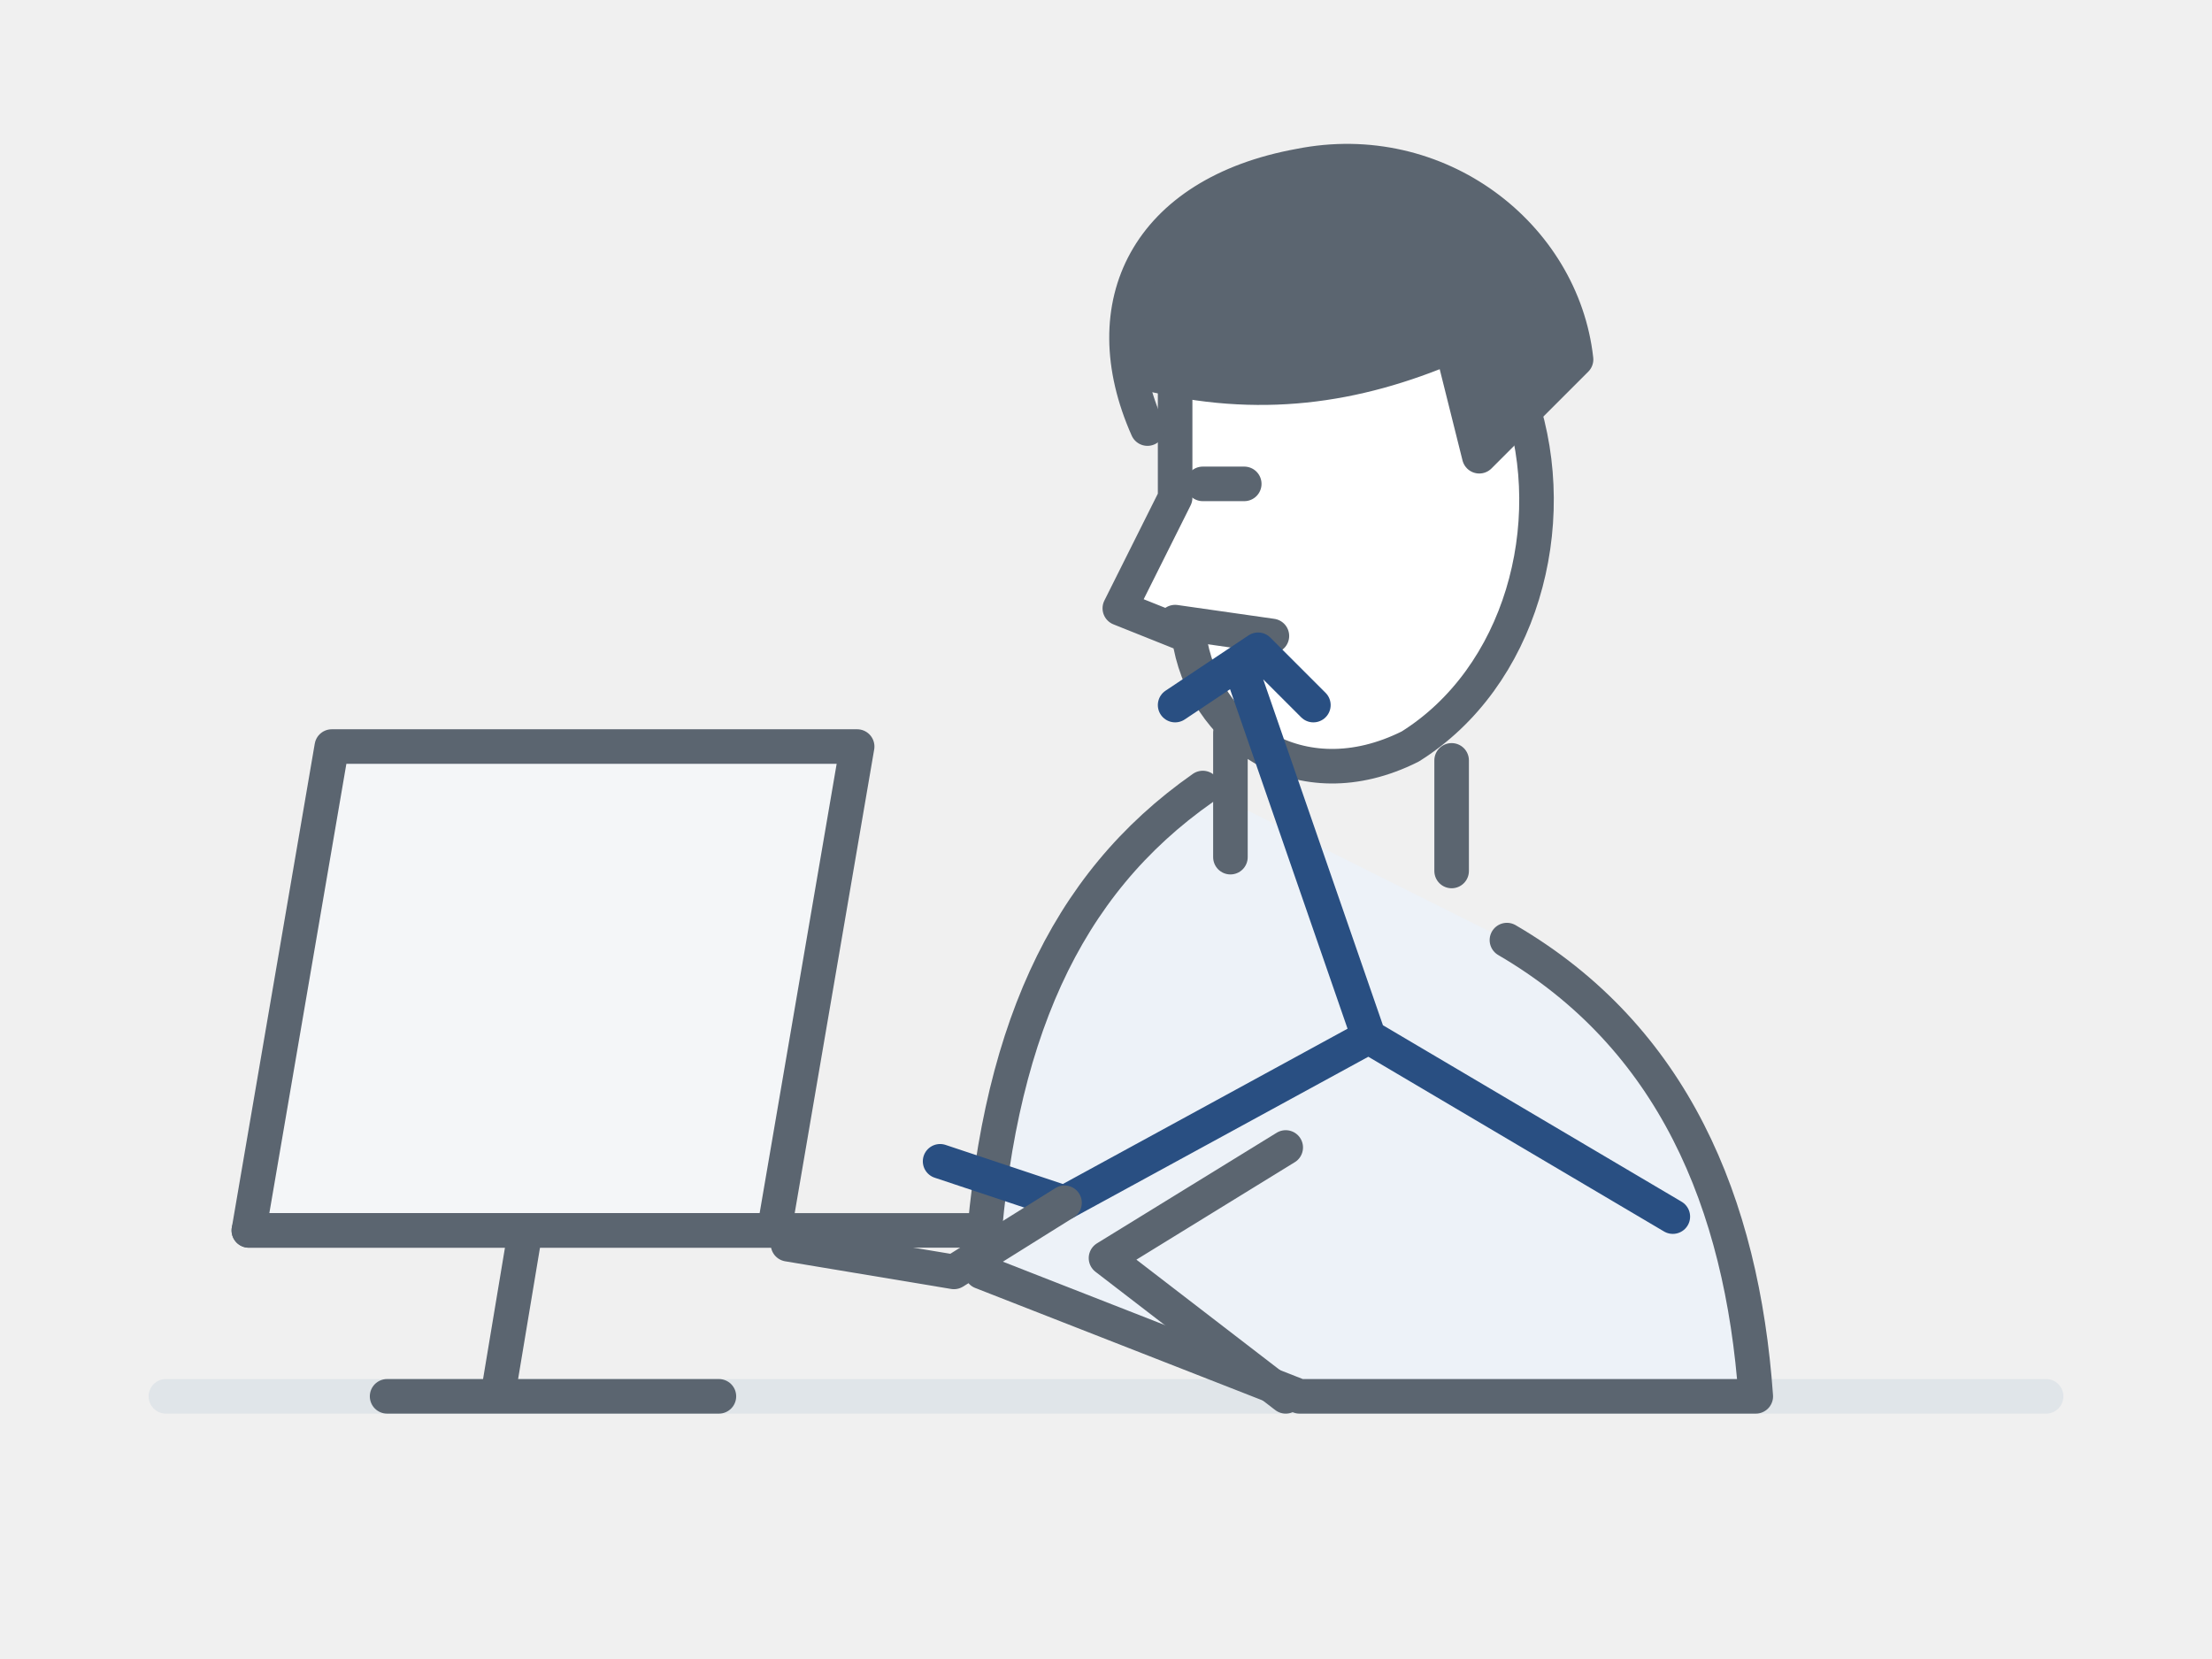
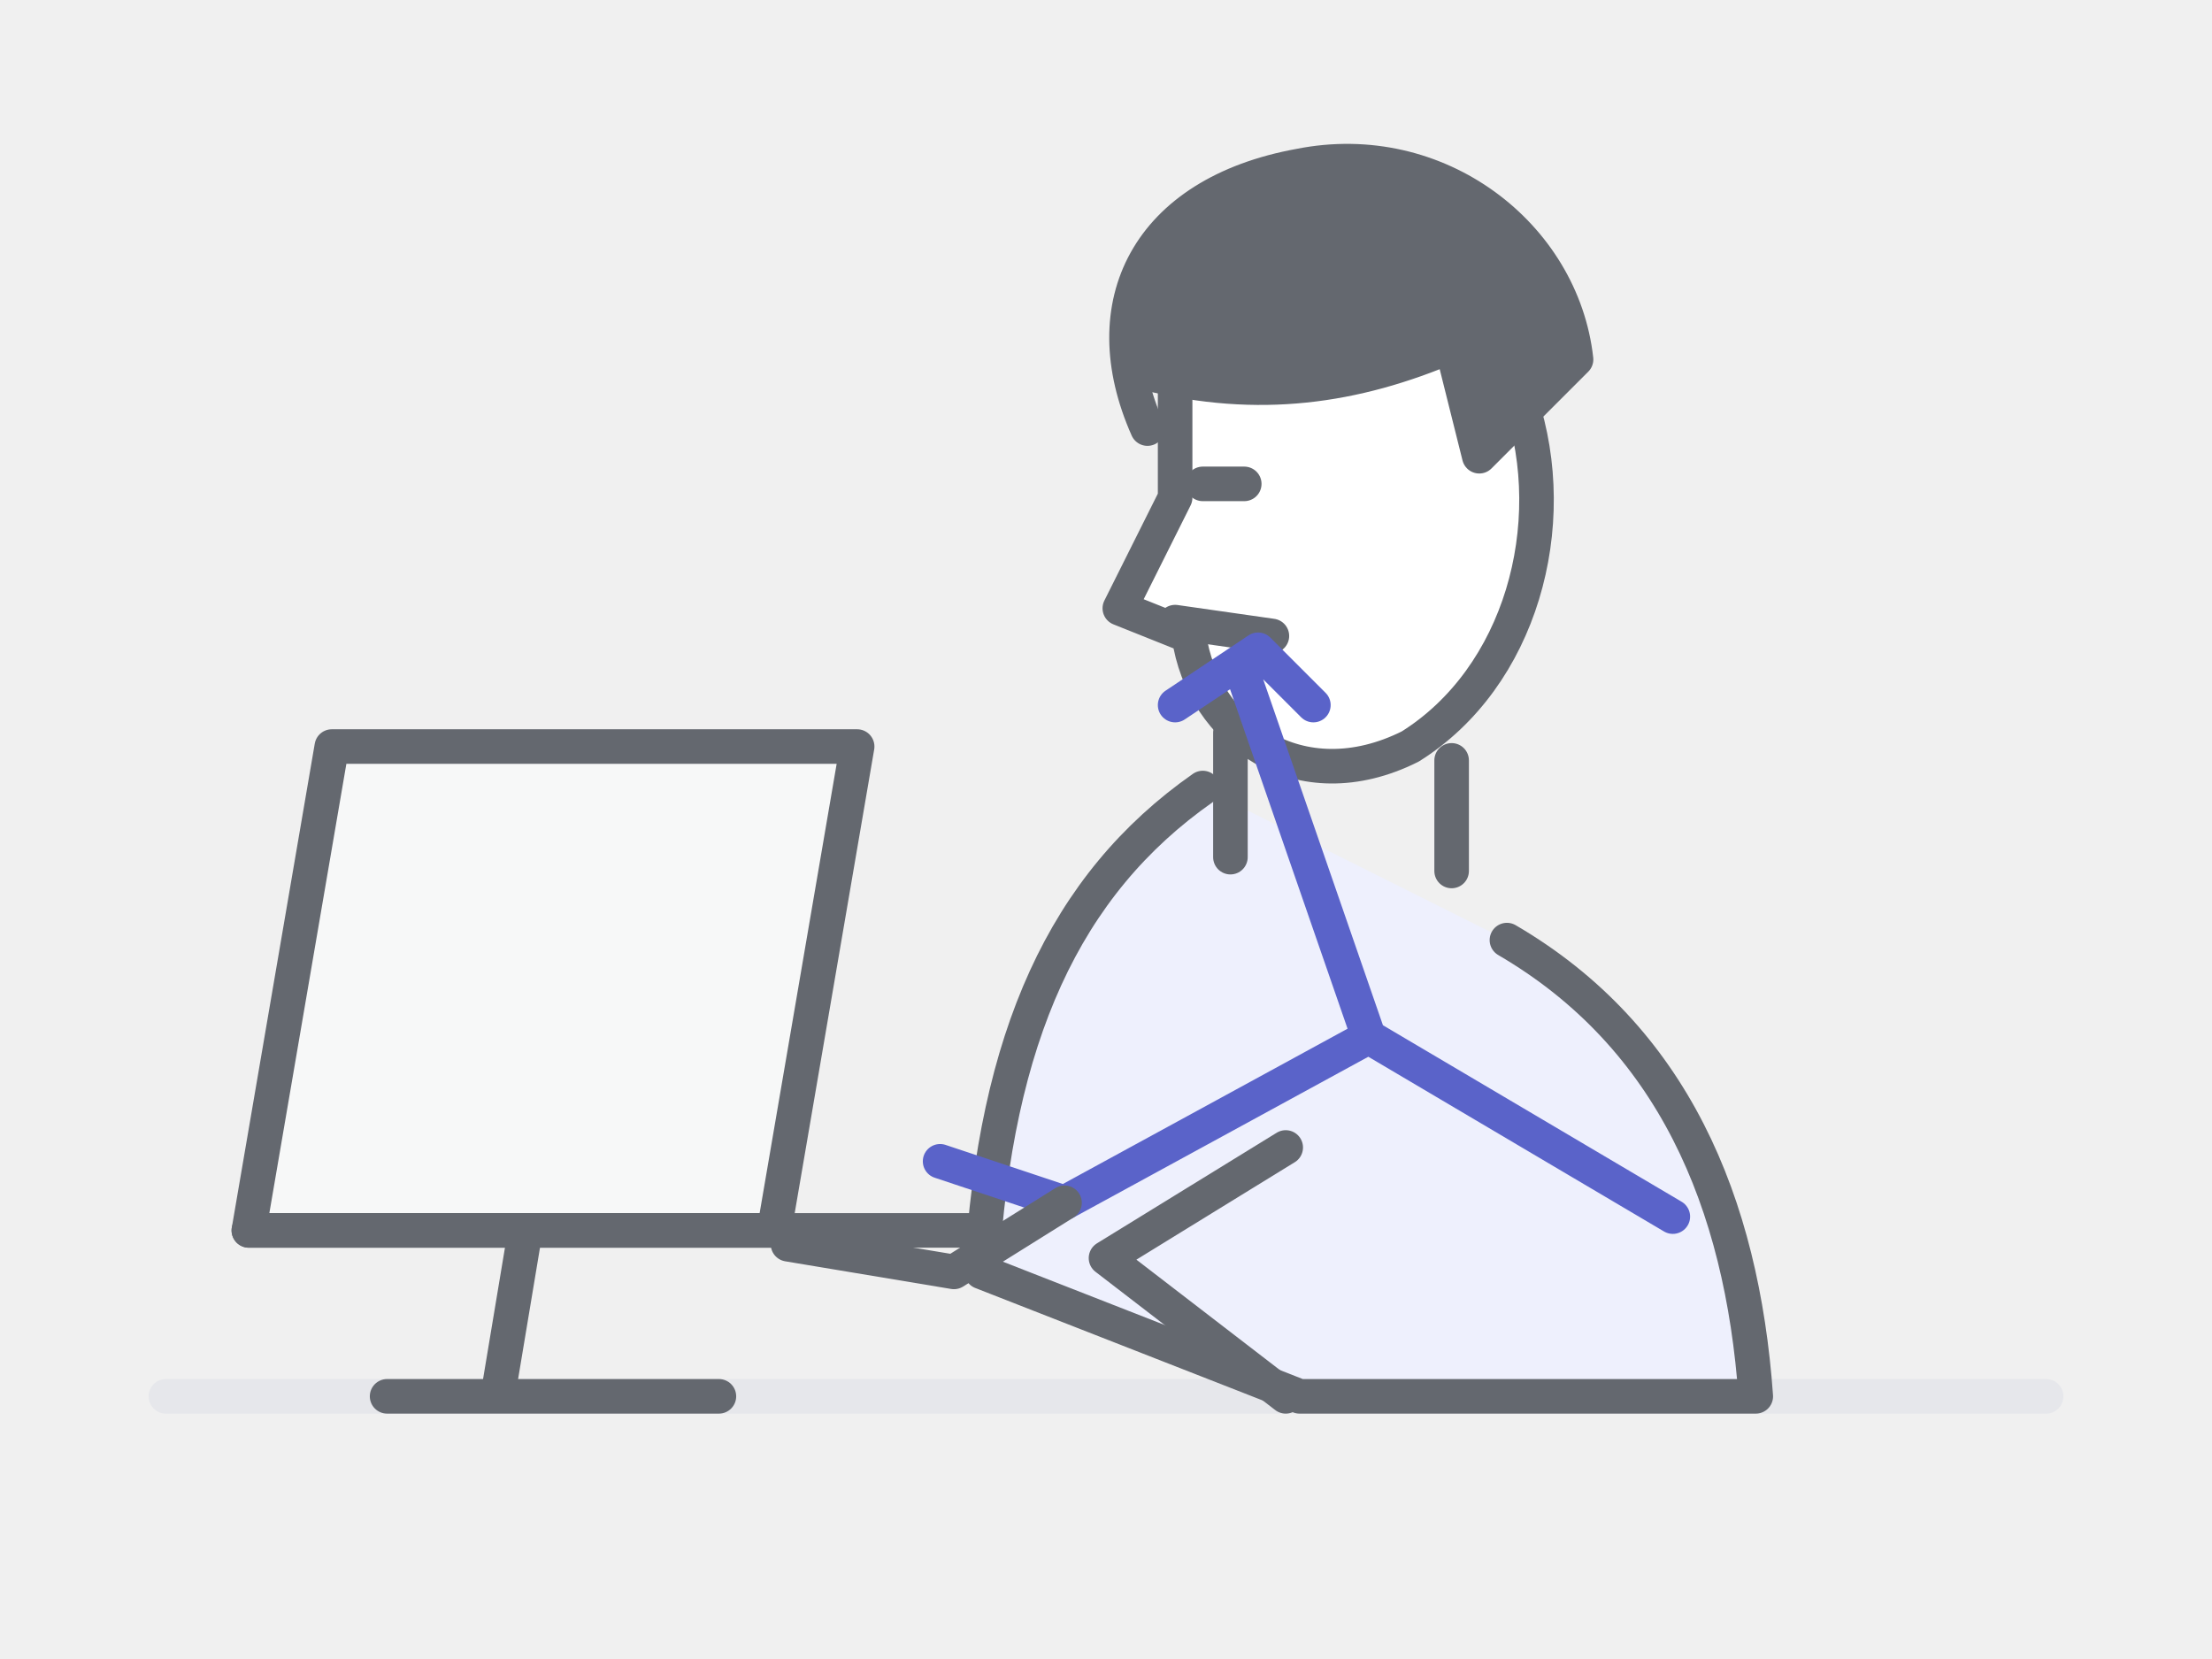
<svg xmlns="http://www.w3.org/2000/svg" viewBox="0 0 160 120" fill="none">
  <style>
@media (prefers-color-scheme: dark){
- [stroke="#294f82"]{stroke:#89b4fa}
- [fill="#5b6570"]{fill:#a6adc8}
- [stroke="#5b6570"]{stroke:#a6adc8}
- [stroke="#e0e5e9"]{stroke:#45475a}
- [fill="#edf2f8"]{fill:#313244}
- [fill="#f4f6f8"]{fill:#1e1e2e}
- [fill="#fff"]{fill:#181825}
+ [stroke="#5a63c9"]{stroke:#a3a6ff}
+ [fill="#64686f"]{fill:#8a8f98}
+ [stroke="#64686f"]{stroke:#8a8f98}
+ [stroke="#e6e7eb"]{stroke:#23252a}
+ [fill="#eef0fd"]{fill:#111214}
+ [fill="#f7f8f8"]{fill:#101113}
+ [fill="#fff"]{fill:#08090a}
}
  </style>
-   <g stroke="#5b6570" stroke-width="2.5" stroke-linecap="round" stroke-linejoin="round">
-     <path d="M12 101h136" stroke="#e0e5e9" />
-     <path d="M24 54h38l-6 35H18z" fill="#f4f6f8" />
+   <g stroke="#64686f" stroke-width="2.5" stroke-linecap="round" stroke-linejoin="round">
+     <path d="M12 101h136" stroke="#e6e7eb" />
+     <path d="M24 54h38l-6 35H18z" fill="#f7f8f8" />
    <path d="M18 89h53m-33 0-2 12m-8 0h24" />
-     <path d="M87 57c-10 7-15 18-16 35l23 9h33c-1-14-6-26-18-33" fill="#edf2f8" />
+     <path d="M87 57c-10 7-15 18-16 35l23 9h33c-1-14-6-26-18-33" fill="#eef0fd" />
    <path d="M89 62v-9m16 10v-8" />
    <path d="M88 24c8-5 19-2 22 5 3 9 0 20-8 25-8 4-15-1-16-8l-5-2 4-8v-8" fill="#fff" />
-     <path d="M83 31c-4-9 0-17 11-19 10-2 19 5 20 14l-7 7-2-8c-7 3-14 4-22 2" fill="#5b6570" />
+     <path d="M83 31c-4-9 0-17 11-19 10-2 19 5 20 14l-7 7-2-8c-7 3-14 4-22 2" fill="#64686f" />
    <path d="M87 35h3m-5 10 7 1" />
-     <path d="m121 88-22-13-9-26m-5 2 6-4 4 4m4 24-22 12-9-3" stroke="#294f82" />
+     <path d="m121 88-22-13-9-26m-5 2 6-4 4 4m4 24-22 12-9-3" stroke="#5a63c9" />
    <path d="m93 83-13 8 13 10m-16-14-8 5-12-2" />
  </g>
</svg>
